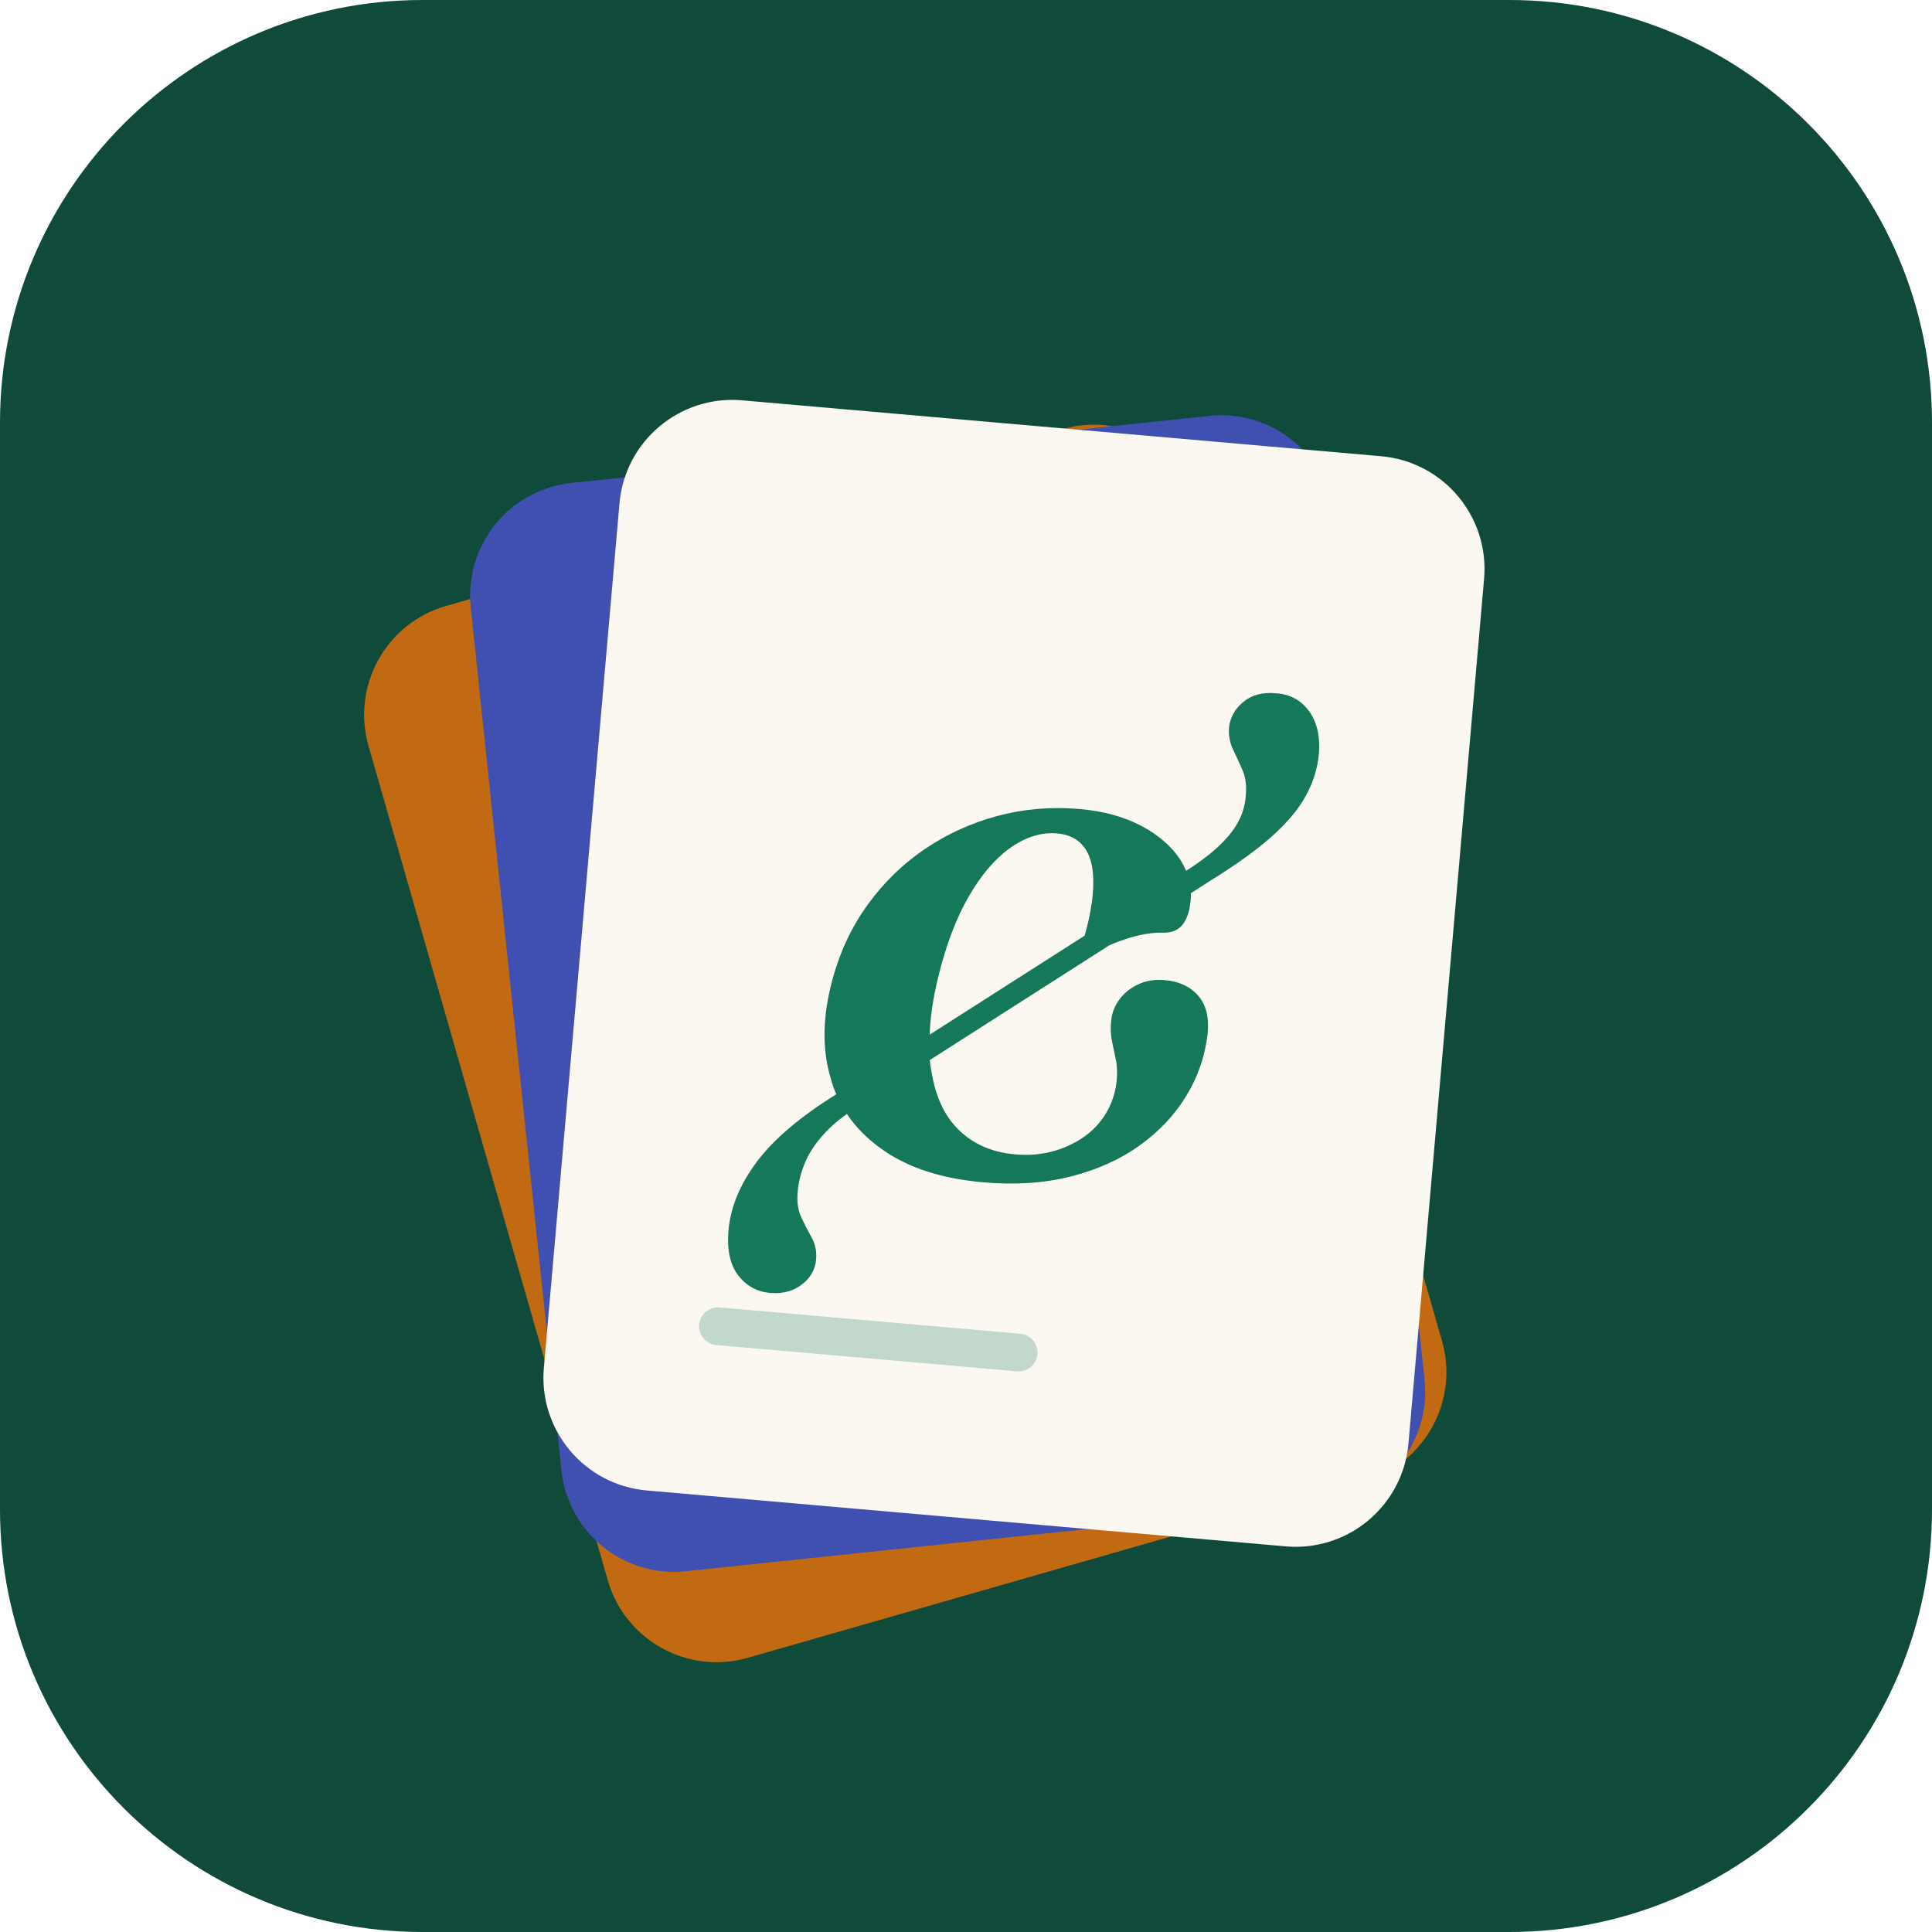
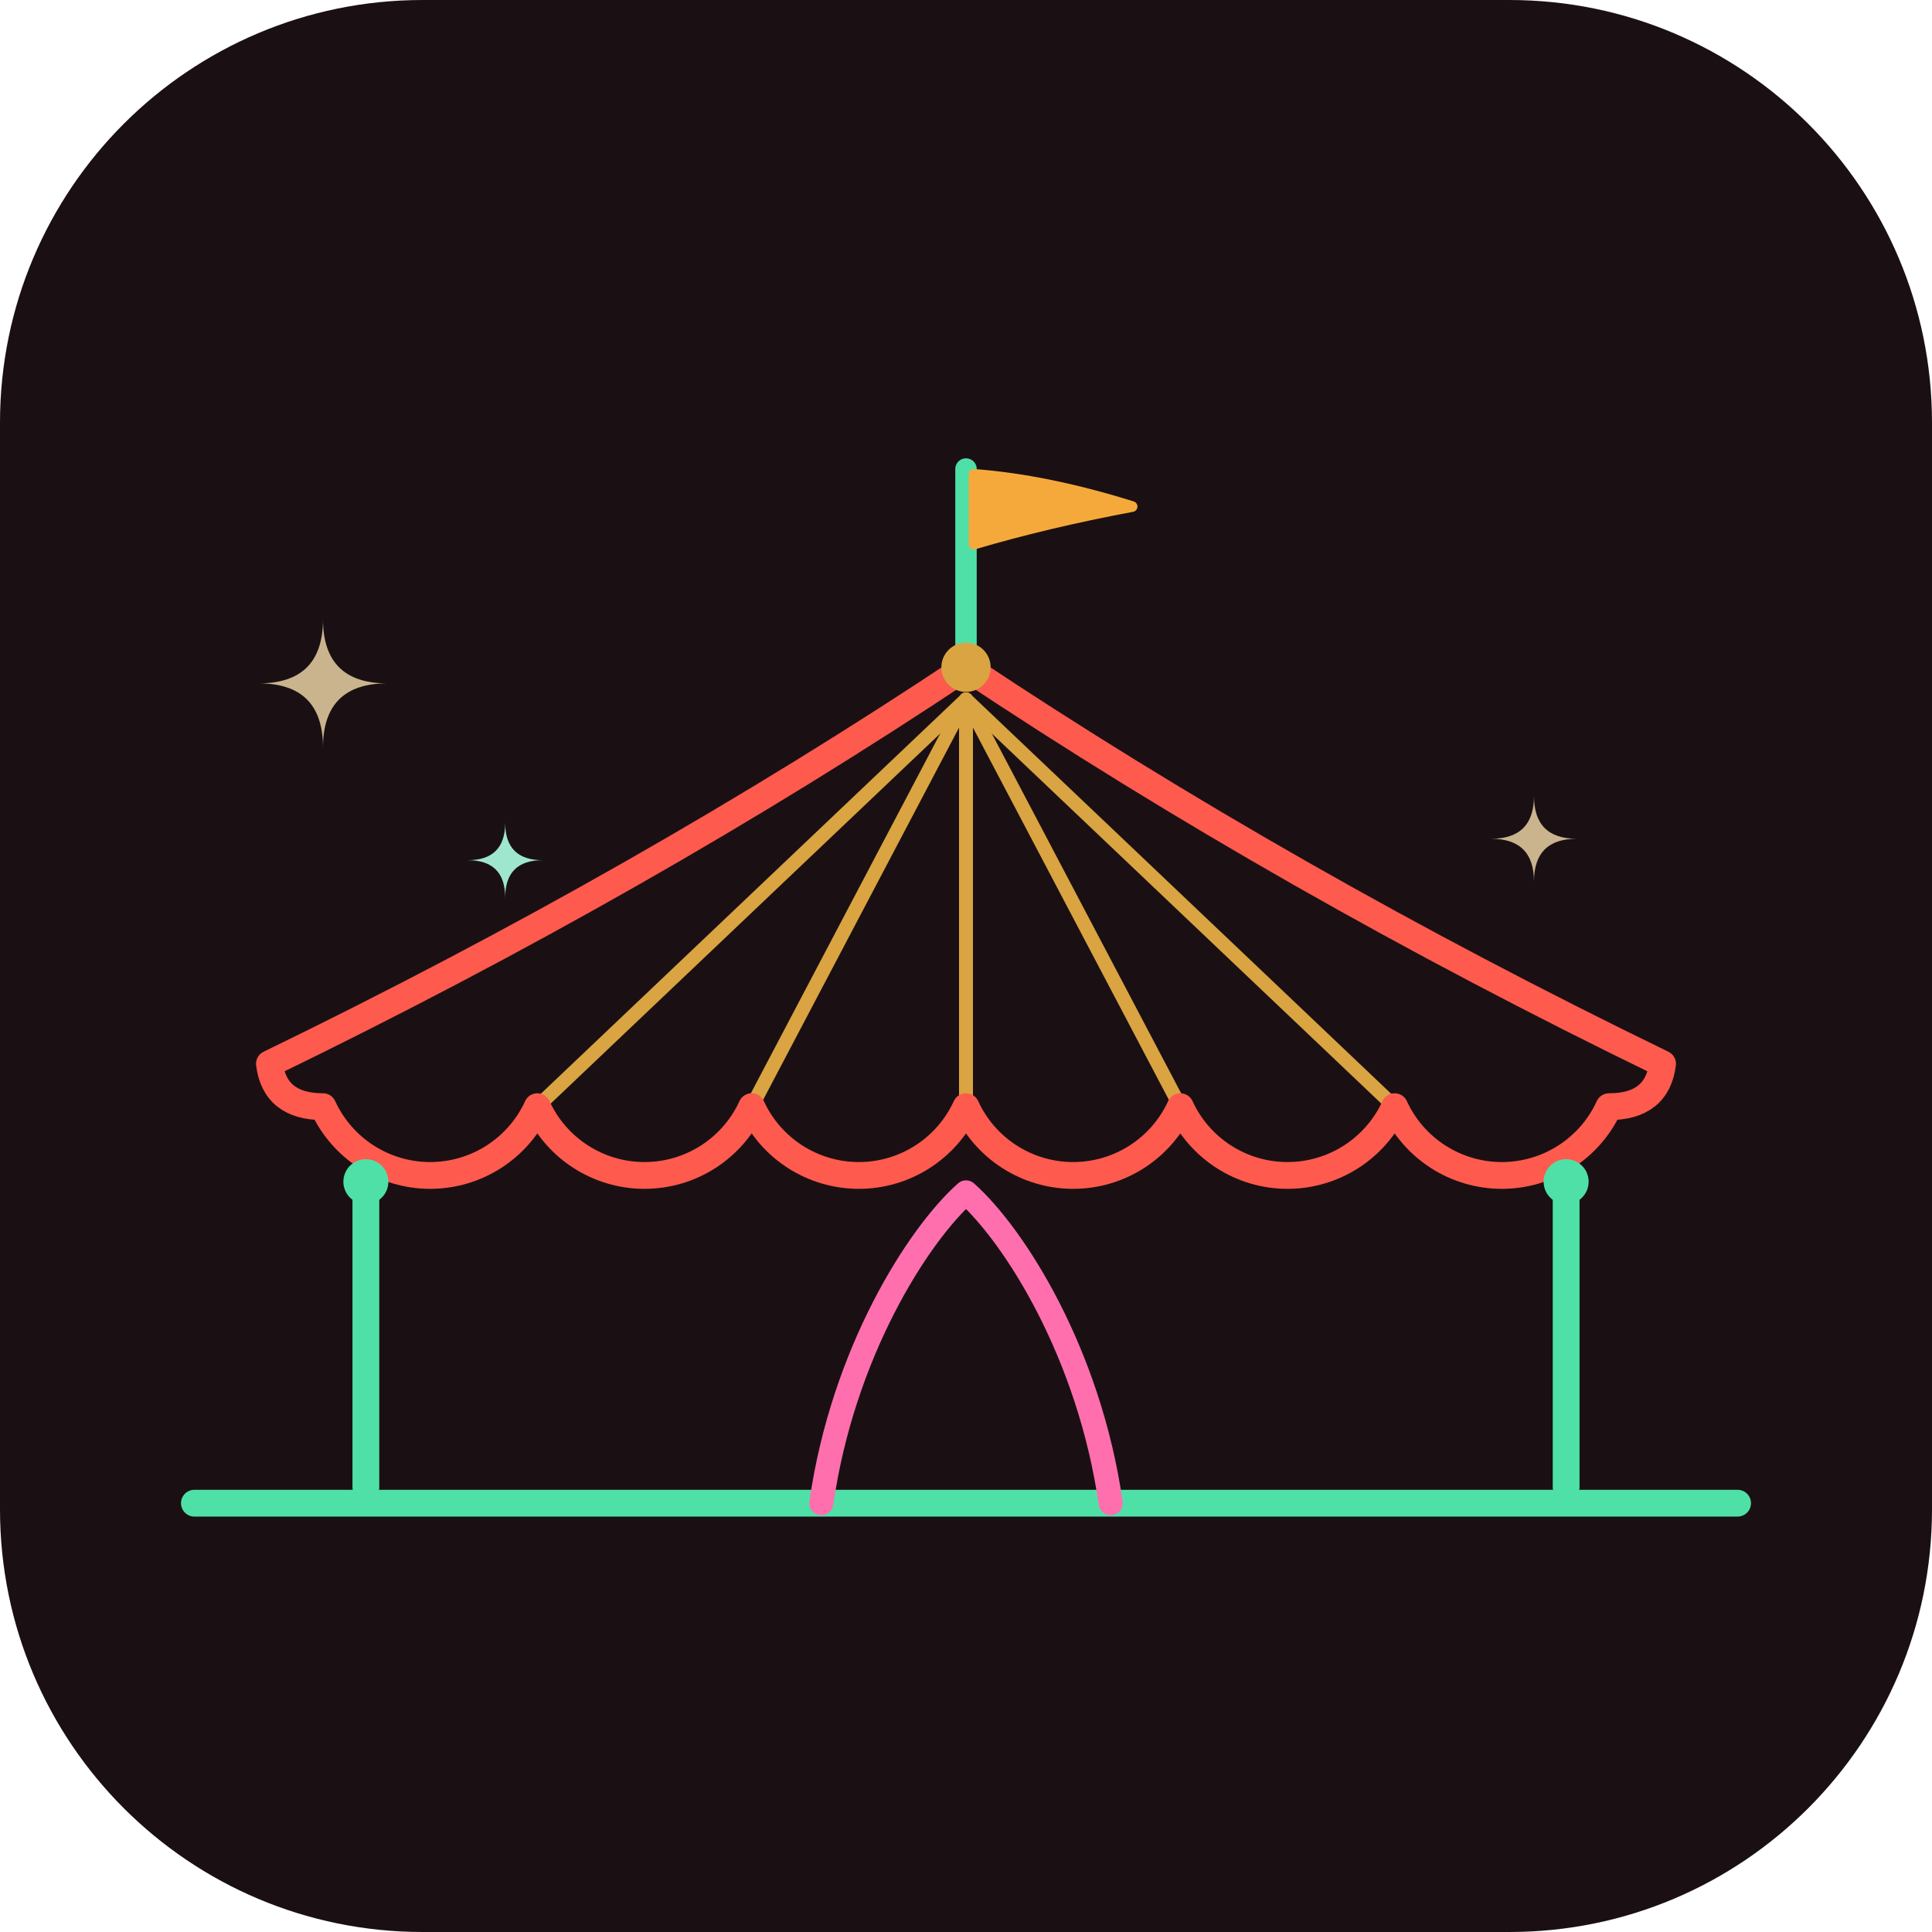
- <svg xmlns="http://www.w3.org/2000/svg" viewBox="0 0 512 512">
-   <rect width="512" height="512" rx="112" fill="#0f4a3a" />
-   <g transform="rotate(-16 256 300)">
-     <rect x="132" y="128" width="230" height="290" rx="30" fill="#c26a12" />
-   </g>
-   <g transform="rotate(-6 256 300)">
-     <rect x="140" y="118" width="230" height="290" rx="30" fill="#3f50b0" />
-   </g>
-   <g transform="rotate(5 256 300)">
-     <rect x="150" y="112" width="230" height="290" rx="30" fill="#fbf8f1" />
-     <path d="M294.583 283.428Q294.671 280.077 293.922 277.565Q293.172 275.052 292.423 272.583Q291.673 270.114 291.762 266.94Q291.85 264.031 293.481 261.386Q295.112 258.74 298.066 257.021Q301.019 255.302 304.987 255.302Q310.718 255.302 314.201 258.696Q317.683 262.091 317.507 268.792Q317.243 277.432 313.319 285.368Q309.396 293.303 302.166 299.519Q294.936 305.735 284.708 309.306Q274.48 312.876 261.696 312.876Q245.12 312.876 234.275 306.528Q228.191 303.002 224.136 297.976Q221.05 300.621 219.022 303.178Q215.671 307.41 214.305 311.51Q212.938 315.61 212.938 319.666Q212.938 323.721 214.525 326.41Q216.112 329.1 217.743 331.524Q219.375 333.949 219.375 337.123Q219.375 341.091 216.245 344Q213.115 346.91 208.265 346.998Q202.887 347.086 199.228 343.163Q195.569 339.239 195.569 331.392Q195.569 322.134 201.564 312.524Q207.472 303.09 220.873 293.038Q219.815 291.099 219.022 288.894Q214.525 277.609 217.258 262.62Q219.286 251.422 224.841 242.165Q230.396 232.907 238.64 226.206Q246.883 219.505 257.067 215.802Q267.251 212.099 278.624 212.099Q288.059 212.099 295.244 215.141Q302.43 218.182 306.398 223.296Q307.368 224.619 308.073 225.941L309.572 224.795Q314.245 221.004 316.978 217.698Q319.711 214.391 320.946 211.217Q322.18 208.043 322.092 204.516Q322.092 200.725 320.593 197.992Q319.094 195.258 317.639 192.79Q316.185 190.321 316.096 187.323Q316.096 183.267 319.182 180.137Q322.268 177.007 327.558 177.007Q333.201 176.831 336.772 180.887Q340.343 184.943 340.431 191.82Q340.431 197.815 337.918 203.458Q335.406 209.101 329.807 215.008Q324.208 220.916 314.862 227.881L309.836 231.761Q310.013 233.083 309.925 234.494Q309.836 237.932 308.426 240.181Q307.015 242.429 303.841 242.782Q298.903 243.046 293.349 245.515Q291.497 246.309 289.557 247.367L244.767 281.841Q245.032 283.34 245.473 284.75Q247.941 294.714 254.201 299.739Q260.462 304.765 269.455 304.765Q274.657 304.765 279.109 303.178Q283.562 301.591 287.045 298.725Q290.527 295.86 292.467 291.936Q294.407 288.013 294.583 283.428ZM244.15 275.14 282.768 245.427Q283.562 241.724 283.915 236.698Q284.355 227.793 281.622 223.429Q278.889 219.064 273.158 219.064Q267.074 219.064 261.387 223.737Q255.7 228.41 251.38 237.536Q247.06 246.661 245.032 260.063Q243.797 268.351 244.15 275.14Z" fill="#16785a" />
-     <rect x="190" y="352" width="90" height="10" rx="5" fill="#16785a" opacity=".25" />
+ <svg xmlns="http://www.w3.org/2000/svg" viewBox="0 0 512 512" width="512" height="512" role="img" aria-label="線上遊園會">
+   <rect width="512" height="512" rx="112" fill="#1a1013" />
+   <g transform="translate(-28.0 88.8) scale(1.42)">
+     <path fill="#c9b48e" d="M80 53Q80 65 92 65Q80 65 80 77Q80 65 68 65Q80 65 80 53Z" />
+     <path fill="#9fe6cf" d="M114 91Q114 98 121 98Q114 98 114 105Q114 98 107 98Q114 98 114 91Z" />
+     <path fill="#c9b48e" d="M306 86Q306 94 314 94Q306 94 306 102Q306 94 298 94Q306 94 306 86Z" />
+     <g fill="none" stroke-linecap="round" stroke-linejoin="round">
+       <line x1="200" y1="58" x2="200" y2="25" stroke="#4fe0a8" stroke-width="4" />
+       <path d="M201.5 26Q215 27 231 32Q215 35 201.5 39Z" fill="#f6a93b" stroke="#f6a93b" stroke-width="2" />
+       <g stroke="#d9a441" stroke-width="2.6">
+         <line x1="200" y1="68" x2="120" y2="144" />
+         <line x1="200" y1="68" x2="160" y2="144" />
+         <line x1="200" y1="68" x2="200" y2="144" />
+         <line x1="200" y1="68" x2="240" y2="144" />
+         <line x1="200" y1="68" x2="280" y2="144" />
+       </g>
+       <path d="M200 62Q140 102 70 136Q71 144 80 144A22 22 0 0 0 120 144A22 22 0 0 0 160 144A22 22 0 0 0 200 144A22 22 0 0 0 240 144A22 22 0 0 0 280 144A22 22 0 0 0 320 144Q329 144 330 136Q260 102 200 62Z" stroke="#ff5a4e" stroke-width="5" />
+       <circle cx="200" cy="62" r="4.6" fill="#d9a441" stroke="none" />
+       <g stroke="#4fe0a8" stroke-width="5">
+         <line x1="88" y1="160" x2="88" y2="215" />
+         <line x1="312" y1="160" x2="312" y2="215" />
+         <line x1="56" y1="218" x2="344" y2="218" />
+       </g>
+       <circle cx="88" cy="158" r="4.2" fill="#4fe0a8" stroke="none" />
+       <circle cx="312" cy="158" r="4.2" fill="#4fe0a8" stroke="none" />
+       <path d="M173 218C177 190 191 168 200 160C209 168 223 190 227 218" stroke="#ff6fae" stroke-width="4.5" />
+     </g>
  </g>
</svg>
